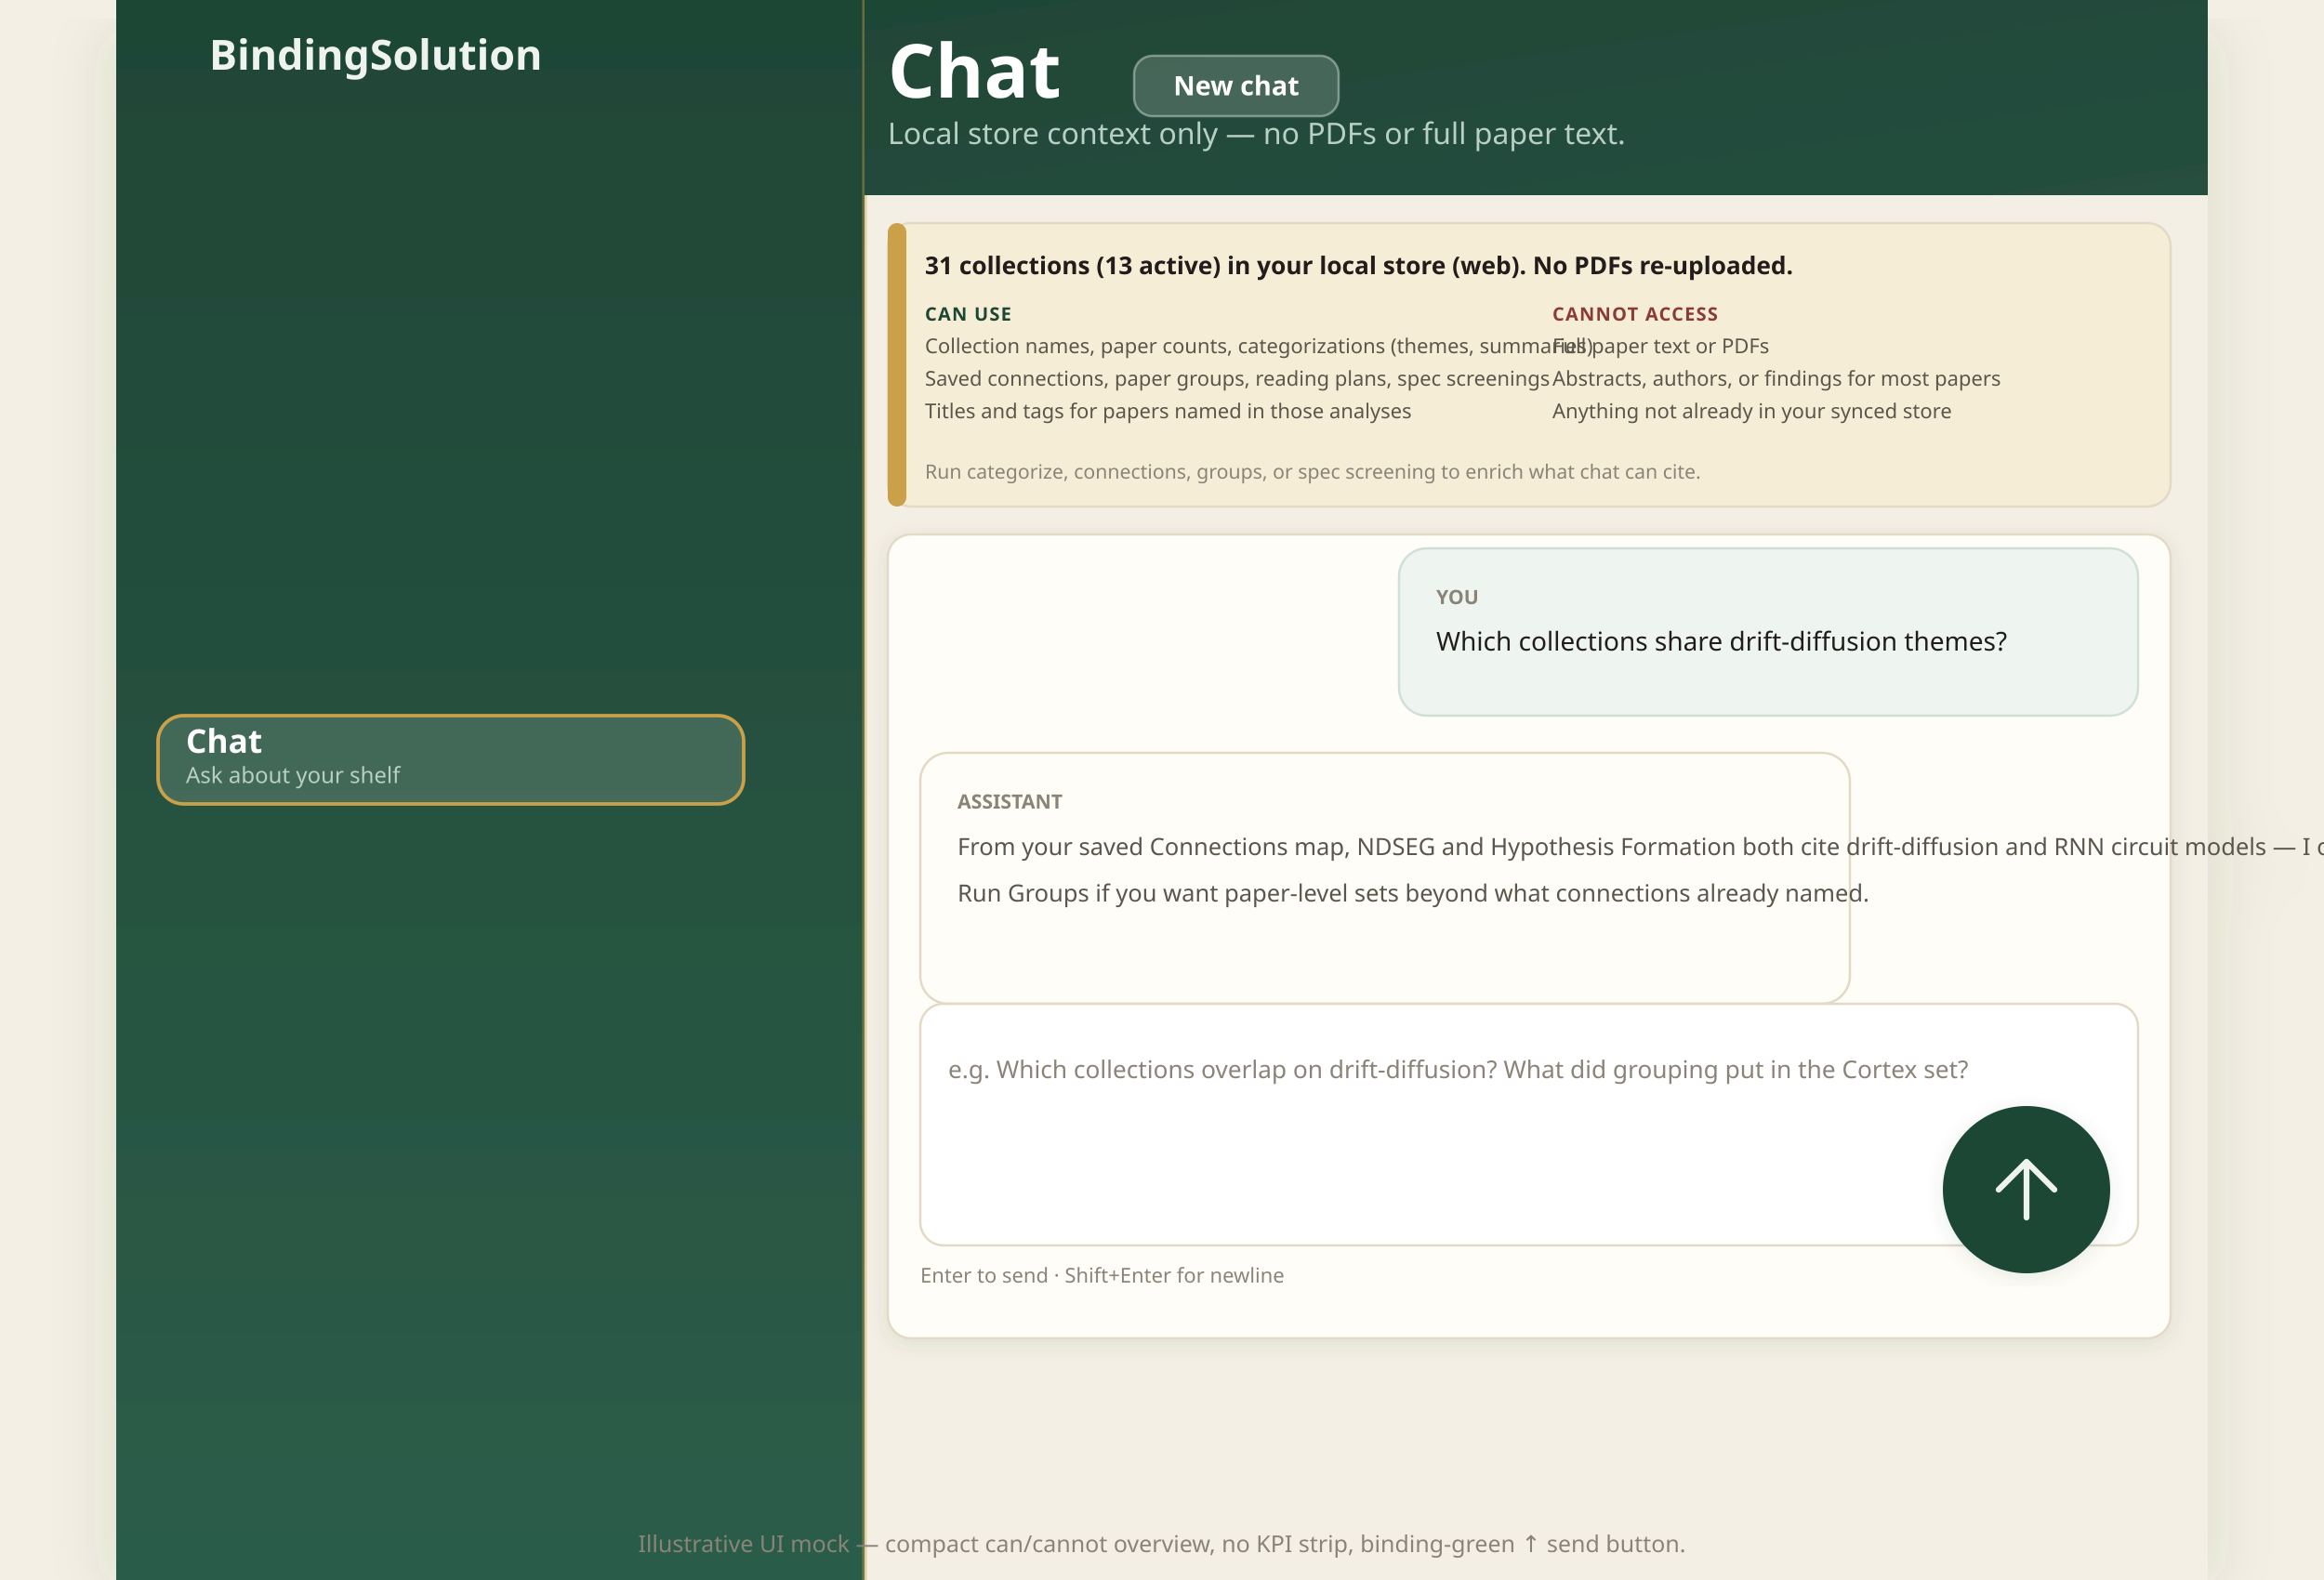
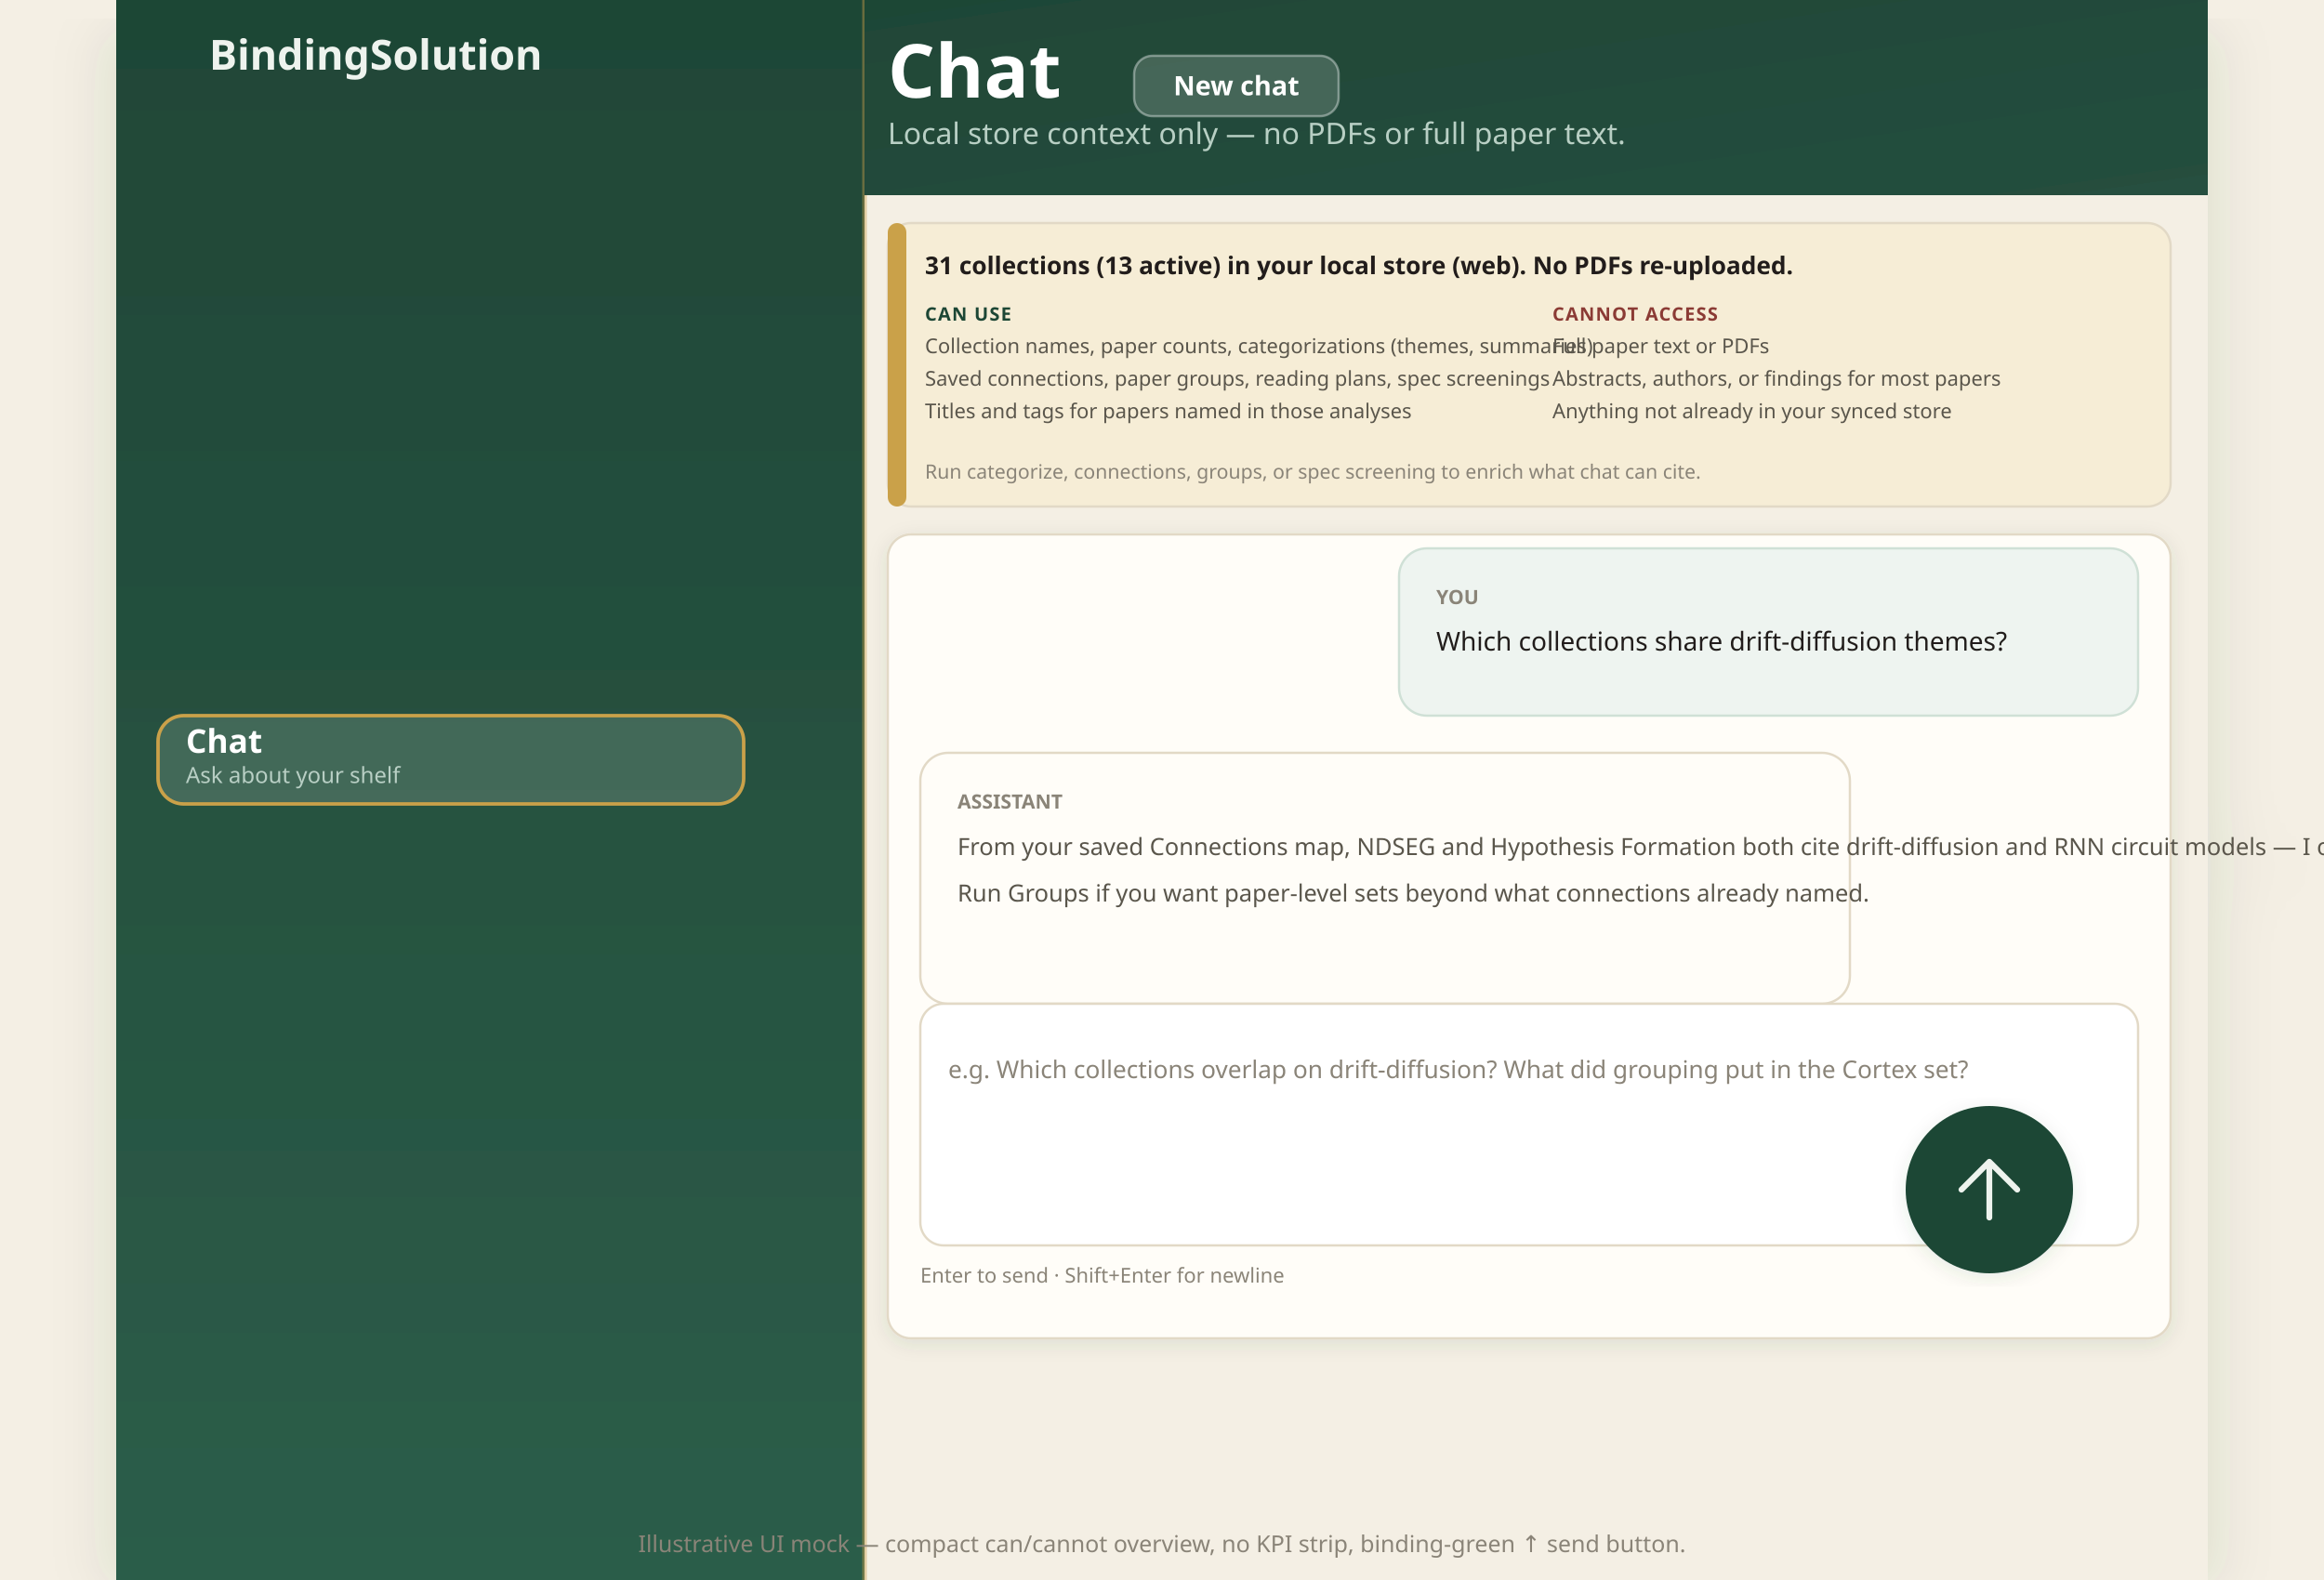
<svg xmlns="http://www.w3.org/2000/svg" viewBox="0 0 1000 680" width="1000" height="680" role="img" aria-label="Chat view with can/cannot overview, send button, no KPI strip">
  <defs>
    <linearGradient id="green" x1="0" y1="0" x2="0" y2="1">
      <stop offset="0" stop-color="#1f4636" />
      <stop offset="1" stop-color="#2c5d49" />
    </linearGradient>
    <linearGradient id="hero" x1="0" y1="0" x2="1" y2="1">
      <stop offset="0" stop-color="#1f4636" />
      <stop offset="1" stop-color="#254f3f" />
    </linearGradient>
    <filter id="shellShadow" x="-4%" y="-2%" width="108%" height="104%">
      <feDropShadow dx="0" dy="8" stdDeviation="14" flood-color="#1f4636" flood-opacity="0.12" />
    </filter>
    <filter id="shadow" x="-8%" y="-8%" width="116%" height="116%">
      <feDropShadow dx="0" dy="2" stdDeviation="4" flood-color="#1f4636" flood-opacity="0.1" />
    </filter>
  </defs>
  <rect width="1000" height="680" fill="#f4efe4" />
  <g filter="url(#shellShadow)">
    <rect x="50" y="0" width="900" height="680" fill="#f4efe4" />
    <rect x="50" y="0" width="322" height="680" fill="url(#green)" />
    <line x1="372" y1="0" x2="372" y2="680" stroke="#caa14a" stroke-width="2" stroke-opacity="0.42" />
    <g transform="translate(50, 0)">
      <text x="40" y="30" fill="#eef3ee" font-family="Montserrat, system-ui, sans-serif" font-size="17.9" font-weight="700">BindingSolution</text>
      <rect x="18" y="308" width="252" height="38" rx="11" fill="rgba(255,255,255,0.14)" stroke="#caa14a" stroke-width="1.5" />
      <text x="30" y="324" fill="#fff" font-family="system-ui, sans-serif" font-size="14.1" font-weight="600">Chat</text>
      <text x="30" y="337" fill="#b8cfc4" font-family="system-ui, sans-serif" font-size="9.6">Ask about your shelf</text>
    </g>
    <rect x="372" y="0" width="578" height="84" fill="url(#hero)" />
    <text x="382" y="42" fill="#fff" font-family="Montserrat, system-ui, sans-serif" font-size="32.0" font-weight="600">Chat</text>
    <text x="382" y="62" fill="#b8cfc4" font-family="system-ui, sans-serif" font-size="12.8">Local store context only — no PDFs or full paper text.</text>
    <rect x="488" y="24" width="88" height="26" rx="8" fill="rgba(255,255,255,0.16)" stroke="rgba(255,255,255,0.38)" />
    <text x="532" y="41" fill="#fff" font-family="system-ui, sans-serif" font-size="11.5" font-weight="600" text-anchor="middle">New chat</text>
    <g transform="translate(382, 96)">
      <rect x="0" y="0" width="552" height="122" rx="10" fill="#f6edd6" stroke="#e2d9c6" />
      <rect x="0" y="0" width="8" height="122" rx="4" fill="#caa14a" />
      <text x="16" y="22" fill="#211f1a" font-family="system-ui, sans-serif" font-size="10.5" font-weight="600">31 collections (13 active) in your local store (web). No PDFs re-uploaded.</text>
      <text x="16" y="42" fill="#1f4636" font-size="8" font-weight="700" font-family="system-ui, sans-serif" letter-spacing="0.5">CAN USE</text>
      <text x="16" y="56" fill="#5a564c" font-size="8.8" font-family="system-ui, sans-serif">Collection names, paper counts, categorizations (themes, summaries)</text>
      <text x="16" y="70" fill="#5a564c" font-size="8.8" font-family="system-ui, sans-serif">Saved connections, paper groups, reading plans, spec screenings</text>
      <text x="16" y="84" fill="#5a564c" font-size="8.8" font-family="system-ui, sans-serif">Titles and tags for papers named in those analyses</text>
      <text x="286" y="42" fill="#8b3a34" font-size="8" font-weight="700" font-family="system-ui, sans-serif" letter-spacing="0.5">CANNOT ACCESS</text>
      <text x="286" y="56" fill="#5a564c" font-size="8.8" font-family="system-ui, sans-serif">Full paper text or PDFs</text>
      <text x="286" y="70" fill="#5a564c" font-size="8.8" font-family="system-ui, sans-serif">Abstracts, authors, or findings for most papers</text>
      <text x="286" y="84" fill="#5a564c" font-size="8.8" font-family="system-ui, sans-serif">Anything not already in your synced store</text>
      <text x="16" y="110" fill="#8a8478" font-size="8.5" font-family="system-ui, sans-serif">Run categorize, connections, groups, or spec screening to enrich what chat can cite.</text>
      <rect x="0" y="134" width="552" height="346" rx="10" fill="#fffdf8" stroke="#e2d9c6" filter="url(#shadow)" />
      <rect x="220" y="140" width="318" height="72" rx="12" fill="#eef4f0" stroke="#cfe0d6" />
      <text x="236" y="164" fill="#8a8478" font-size="8.5" font-family="system-ui, sans-serif" font-weight="600">YOU</text>
      <text x="236" y="184" fill="#211f1a" font-size="11.2" font-family="system-ui, sans-serif">Which collections share drift-diffusion themes?</text>
      <rect x="14" y="228" width="400" height="108" rx="12" fill="#fffdf8" stroke="#e2d9c6" />
      <text x="30" y="252" fill="#8a8478" font-size="8.5" font-family="system-ui, sans-serif" font-weight="600">ASSISTANT</text>
      <text x="30" y="272" fill="#5a564c" font-size="10.2" font-family="system-ui, sans-serif">From your saved Connections map, NDSEG and Hypothesis Formation both cite drift-diffusion and RNN circuit models — I only see titles cited there, not full text.</text>
      <text x="30" y="292" fill="#5a564c" font-size="10.2" font-family="system-ui, sans-serif">Run Groups if you want paper-level sets beyond what connections already named.</text>
      <rect x="14" y="336" width="524" height="104" rx="10" fill="#fff" stroke="#e2d9c6" />
      <text x="26" y="368" fill="#8a8478" font-size="10.5" font-family="system-ui, sans-serif">e.g. Which collections overlap on drift-diffusion? What did grouping put in the Cortex set?</text>
-       <circle cx="490" cy="416" r="36" fill="#1f4636" filter="url(#shadow)" />
-       <path d="M490 428 V404 M478 416 l12-12 12 12" fill="none" stroke="#eef3ee" stroke-width="2.5" stroke-linecap="round" stroke-linejoin="round" />
+       <circle cx="474" cy="416" r="36" fill="#1f4636" filter="url(#shadow)" />
+       <path d="M474 428 V404 M462 416 l12-12 12 12" fill="none" stroke="#eef3ee" stroke-width="2.5" stroke-linecap="round" stroke-linejoin="round" />
      <text x="14" y="456" fill="#8a8478" font-size="8.8" font-family="system-ui, sans-serif">Enter to send · Shift+Enter for newline</text>
    </g>
  </g>
  <text x="500" y="668" fill="#8a8478" font-family="system-ui, sans-serif" font-size="10" text-anchor="middle">Illustrative UI mock — compact can/cannot overview, no KPI strip, binding-green ↑ send button.</text>
</svg>
